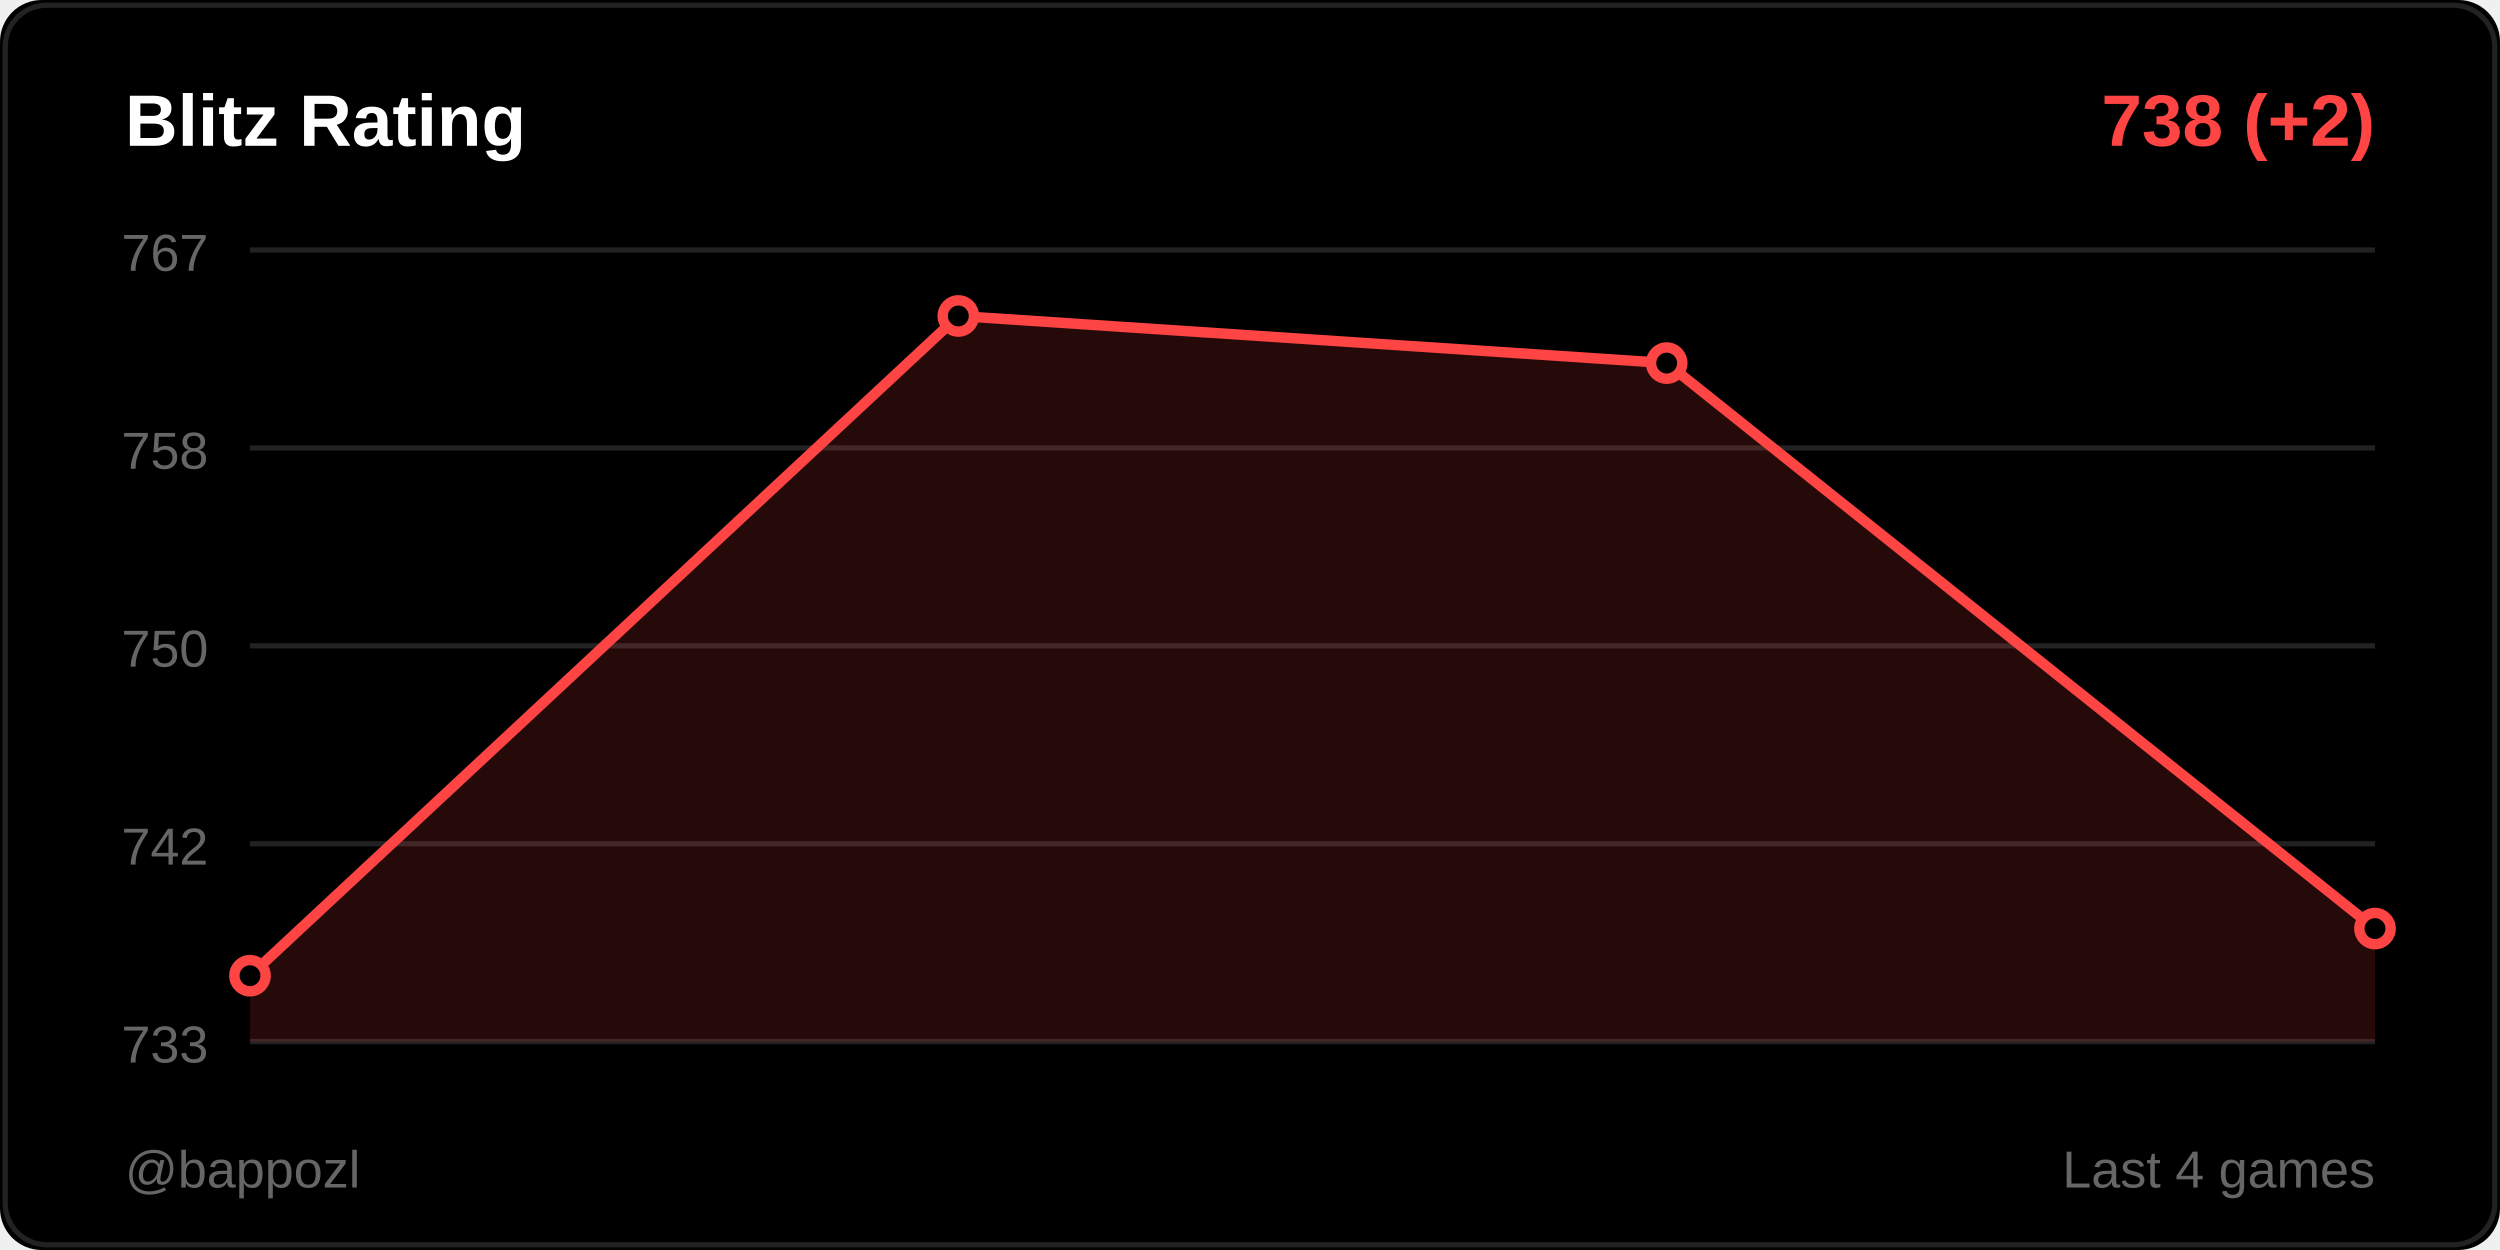
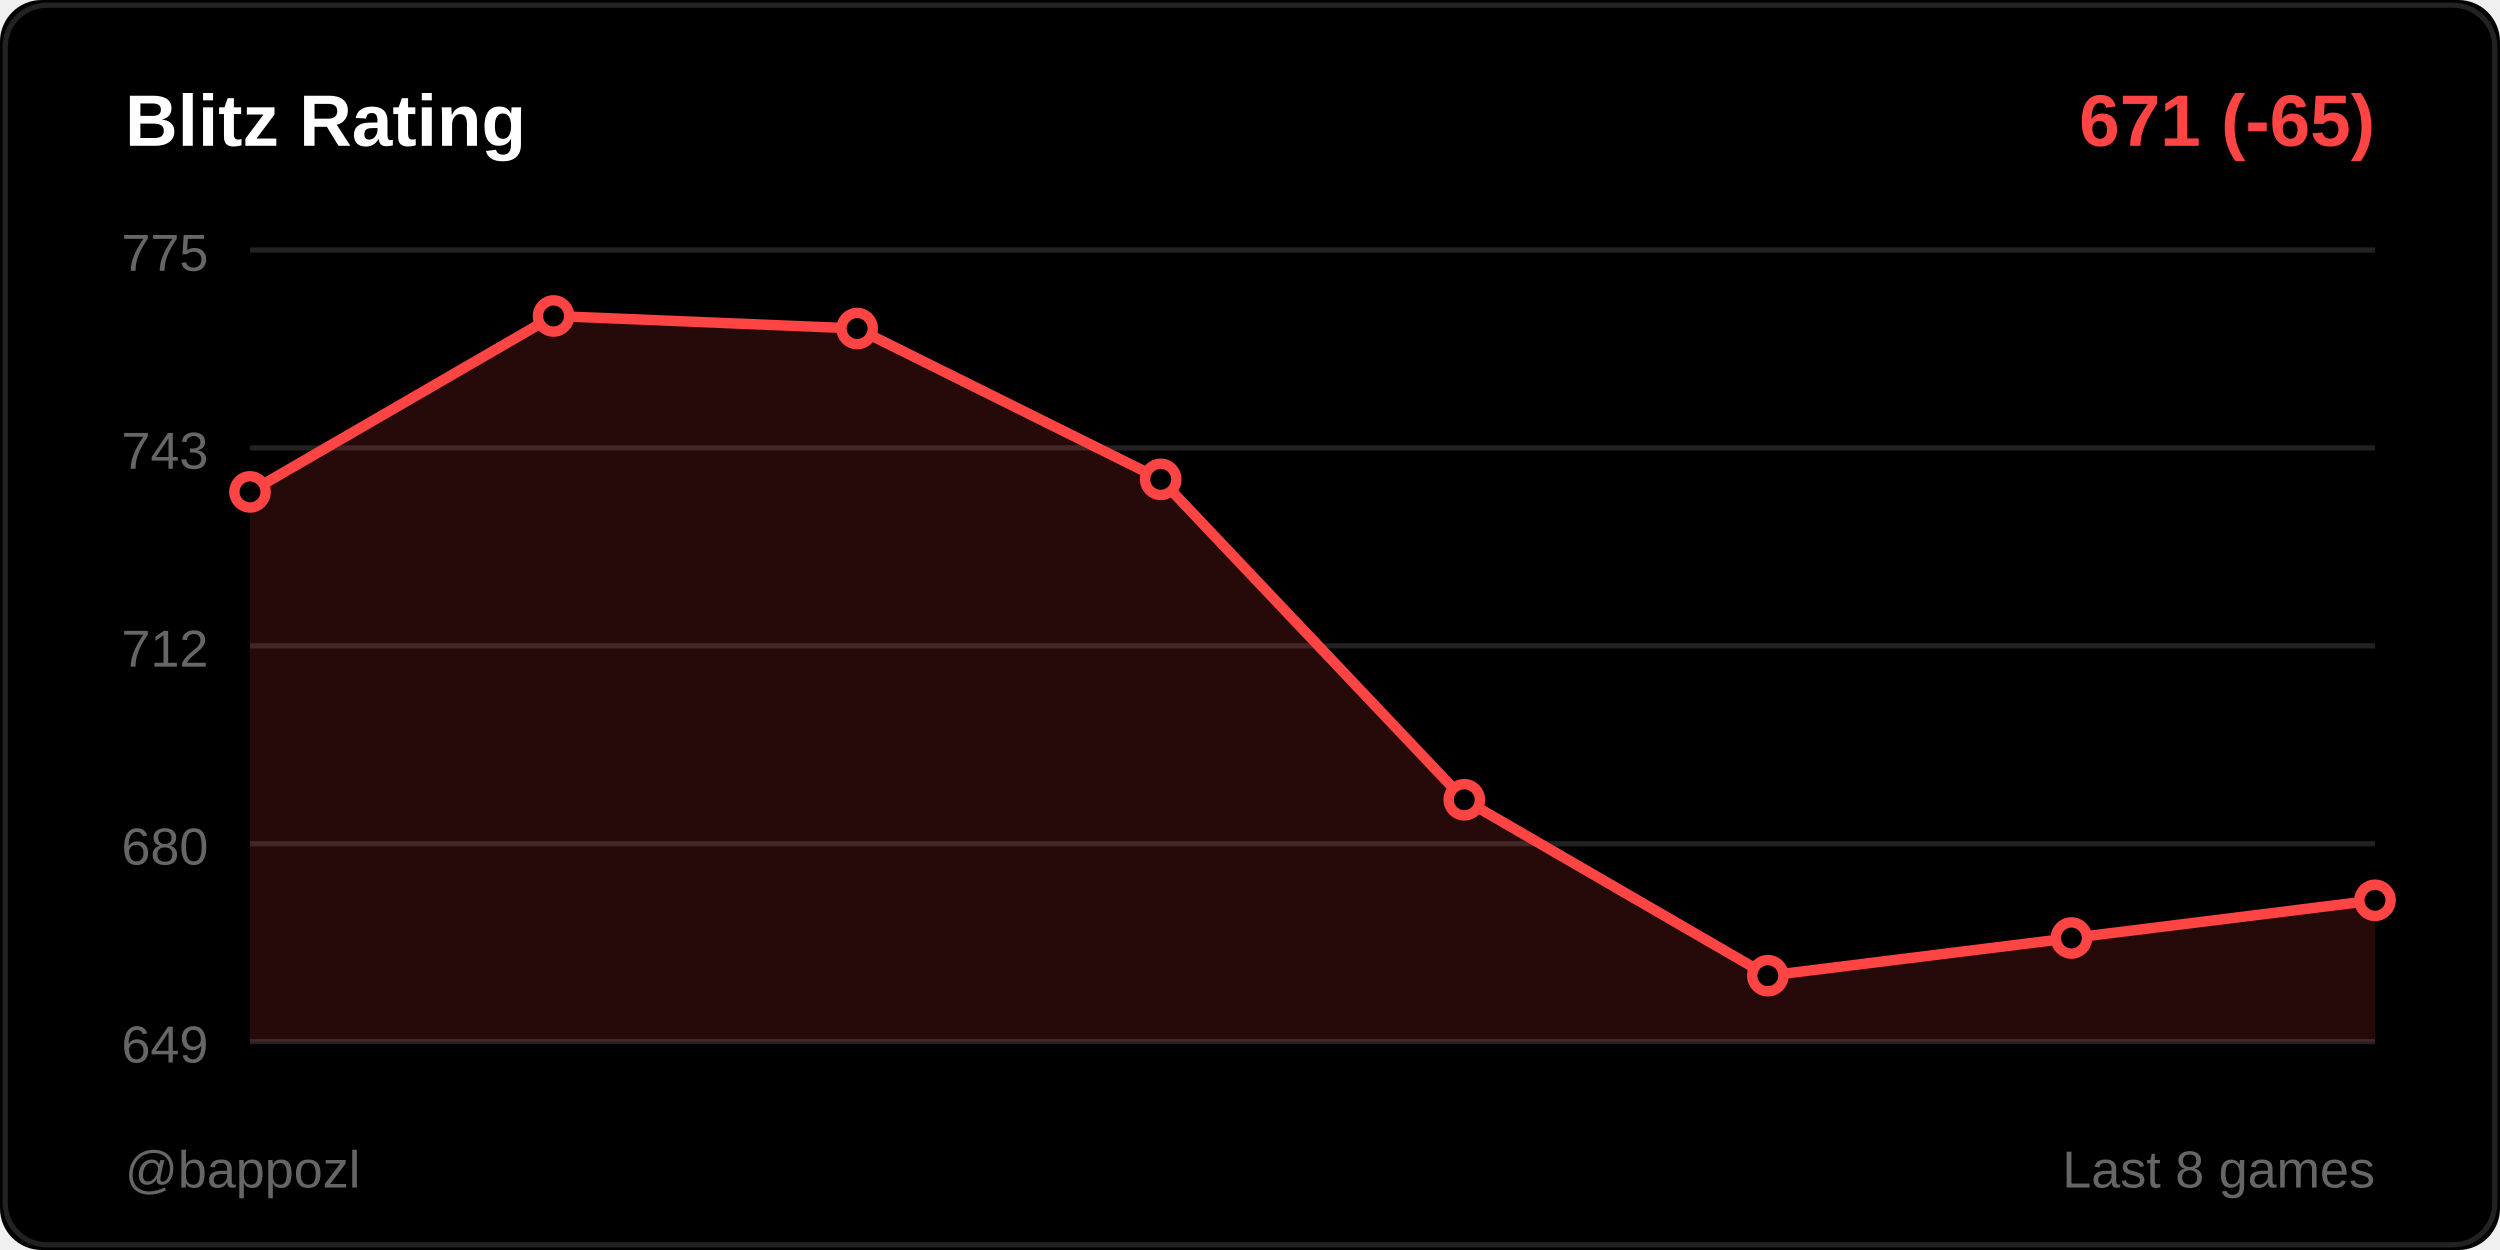
<svg xmlns="http://www.w3.org/2000/svg" width="480" height="240">
  <rect width="480" height="240" fill="#000000" rx="8" />
  <rect x="1" y="1" width="478" height="238" fill="none" stroke="#222222" rx="8" />
  <text x="24" y="28" fill="#ffffff" font-size="14" font-weight="600" font-family="Segoe UI, Arial, sans-serif">
    Blitz Rating
  </text>
  <text x="456" y="28" fill="#ff4444" font-size="14" font-weight="600" font-family="Segoe UI, Arial, sans-serif" text-anchor="end">
-     738 (+2)
+     671 (-65)
  </text>
  <line x1="48" y1="48" x2="456" y2="48" stroke="#222222" stroke-width="1" />
-   <text x="40" y="52" fill="#666666" font-size="10" font-family="Segoe UI, Arial, sans-serif" text-anchor="end">767</text>
+   <text x="40" y="52" fill="#666666" font-size="10" font-family="Segoe UI, Arial, sans-serif" text-anchor="end">775</text>
  <line x1="48" y1="86" x2="456" y2="86" stroke="#222222" stroke-width="1" />
-   <text x="40" y="90" fill="#666666" font-size="10" font-family="Segoe UI, Arial, sans-serif" text-anchor="end">758</text>
+   <text x="40" y="90" fill="#666666" font-size="10" font-family="Segoe UI, Arial, sans-serif" text-anchor="end">743</text>
  <line x1="48" y1="124" x2="456" y2="124" stroke="#222222" stroke-width="1" />
-   <text x="40" y="128" fill="#666666" font-size="10" font-family="Segoe UI, Arial, sans-serif" text-anchor="end">750</text>
+   <text x="40" y="128" fill="#666666" font-size="10" font-family="Segoe UI, Arial, sans-serif" text-anchor="end">712</text>
  <line x1="48" y1="162" x2="456" y2="162" stroke="#222222" stroke-width="1" />
-   <text x="40" y="166" fill="#666666" font-size="10" font-family="Segoe UI, Arial, sans-serif" text-anchor="end">742</text>
+   <text x="40" y="166" fill="#666666" font-size="10" font-family="Segoe UI, Arial, sans-serif" text-anchor="end">680</text>
  <line x1="48" y1="200" x2="456" y2="200" stroke="#222222" stroke-width="1" />
-   <text x="40" y="204" fill="#666666" font-size="10" font-family="Segoe UI, Arial, sans-serif" text-anchor="end">733</text>
-   <polygon points="48,200 48,187.333 184,60.667 320,69.714 456,178.286 456,200" fill="#ff4444" opacity="0.15" />
-   <polyline points="48,187.333 184,60.667 320,69.714 456,178.286" fill="none" stroke="#ff4444" stroke-width="2" stroke-linecap="round" stroke-linejoin="round" />
-   <circle cx="48" cy="187.333" r="3" fill="#000000" stroke="#ff4444" stroke-width="2" />
-   <circle cx="184" cy="60.667" r="3" fill="#000000" stroke="#ff4444" stroke-width="2" />
-   <circle cx="320" cy="69.714" r="3" fill="#000000" stroke="#ff4444" stroke-width="2" />
-   <circle cx="456" cy="178.286" r="3" fill="#000000" stroke="#ff4444" stroke-width="2" />
+   <text x="40" y="204" fill="#666666" font-size="10" font-family="Segoe UI, Arial, sans-serif" text-anchor="end">649</text>
+   <polygon points="48,200 48,94.444 106.286,60.667 164.571,63.079 222.857,92.032 281.143,153.556 339.429,187.333 397.714,180.095 456,172.857 456,200" fill="#ff4444" opacity="0.15" />
+   <polyline points="48,94.444 106.286,60.667 164.571,63.079 222.857,92.032 281.143,153.556 339.429,187.333 397.714,180.095 456,172.857" fill="none" stroke="#ff4444" stroke-width="2" stroke-linecap="round" stroke-linejoin="round" />
+   <circle cx="48" cy="94.444" r="3" fill="#000000" stroke="#ff4444" stroke-width="2" />
+   <circle cx="106.286" cy="60.667" r="3" fill="#000000" stroke="#ff4444" stroke-width="2" />
+   <circle cx="164.571" cy="63.079" r="3" fill="#000000" stroke="#ff4444" stroke-width="2" />
+   <circle cx="222.857" cy="92.032" r="3" fill="#000000" stroke="#ff4444" stroke-width="2" />
+   <circle cx="281.143" cy="153.556" r="3" fill="#000000" stroke="#ff4444" stroke-width="2" />
+   <circle cx="339.429" cy="187.333" r="3" fill="#000000" stroke="#ff4444" stroke-width="2" />
+   <circle cx="397.714" cy="180.095" r="3" fill="#000000" stroke="#ff4444" stroke-width="2" />
+   <circle cx="456" cy="172.857" r="3" fill="#000000" stroke="#ff4444" stroke-width="2" />
  <text x="24" y="228" fill="#666666" font-size="10" font-family="Segoe UI, Arial, sans-serif">
    @bappozl
  </text>
  <text x="456" y="228" fill="#666666" font-size="10" font-family="Segoe UI, Arial, sans-serif" text-anchor="end">
-     Last 4 games
+     Last 8 games
  </text>
</svg>
